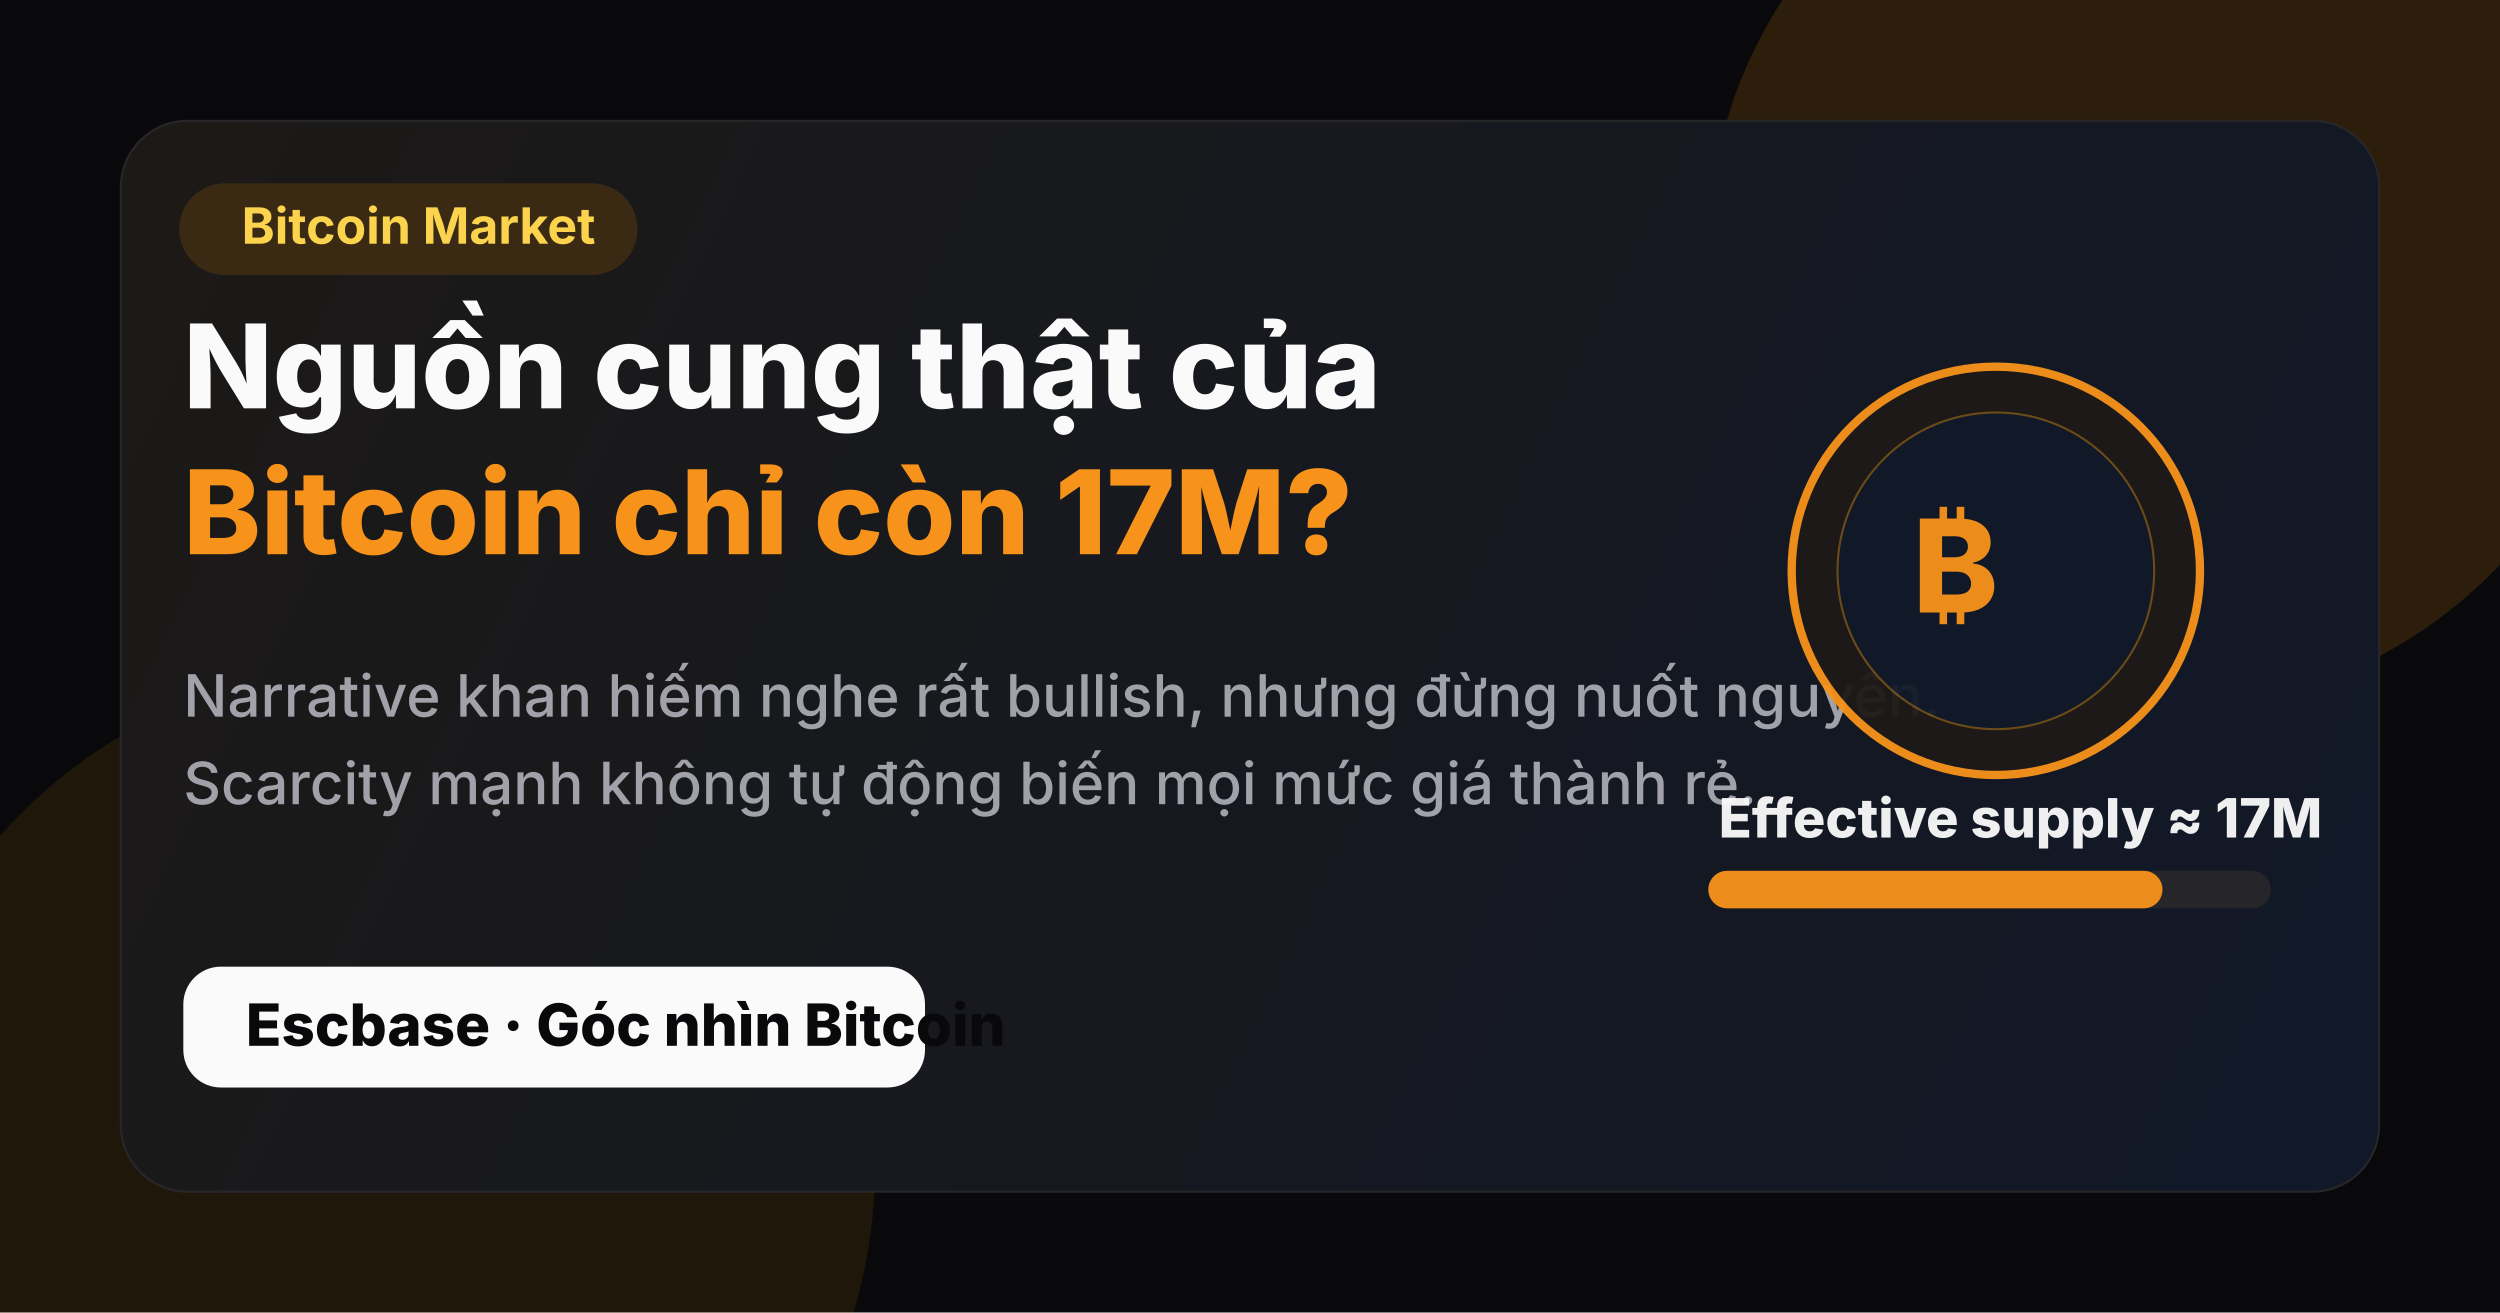
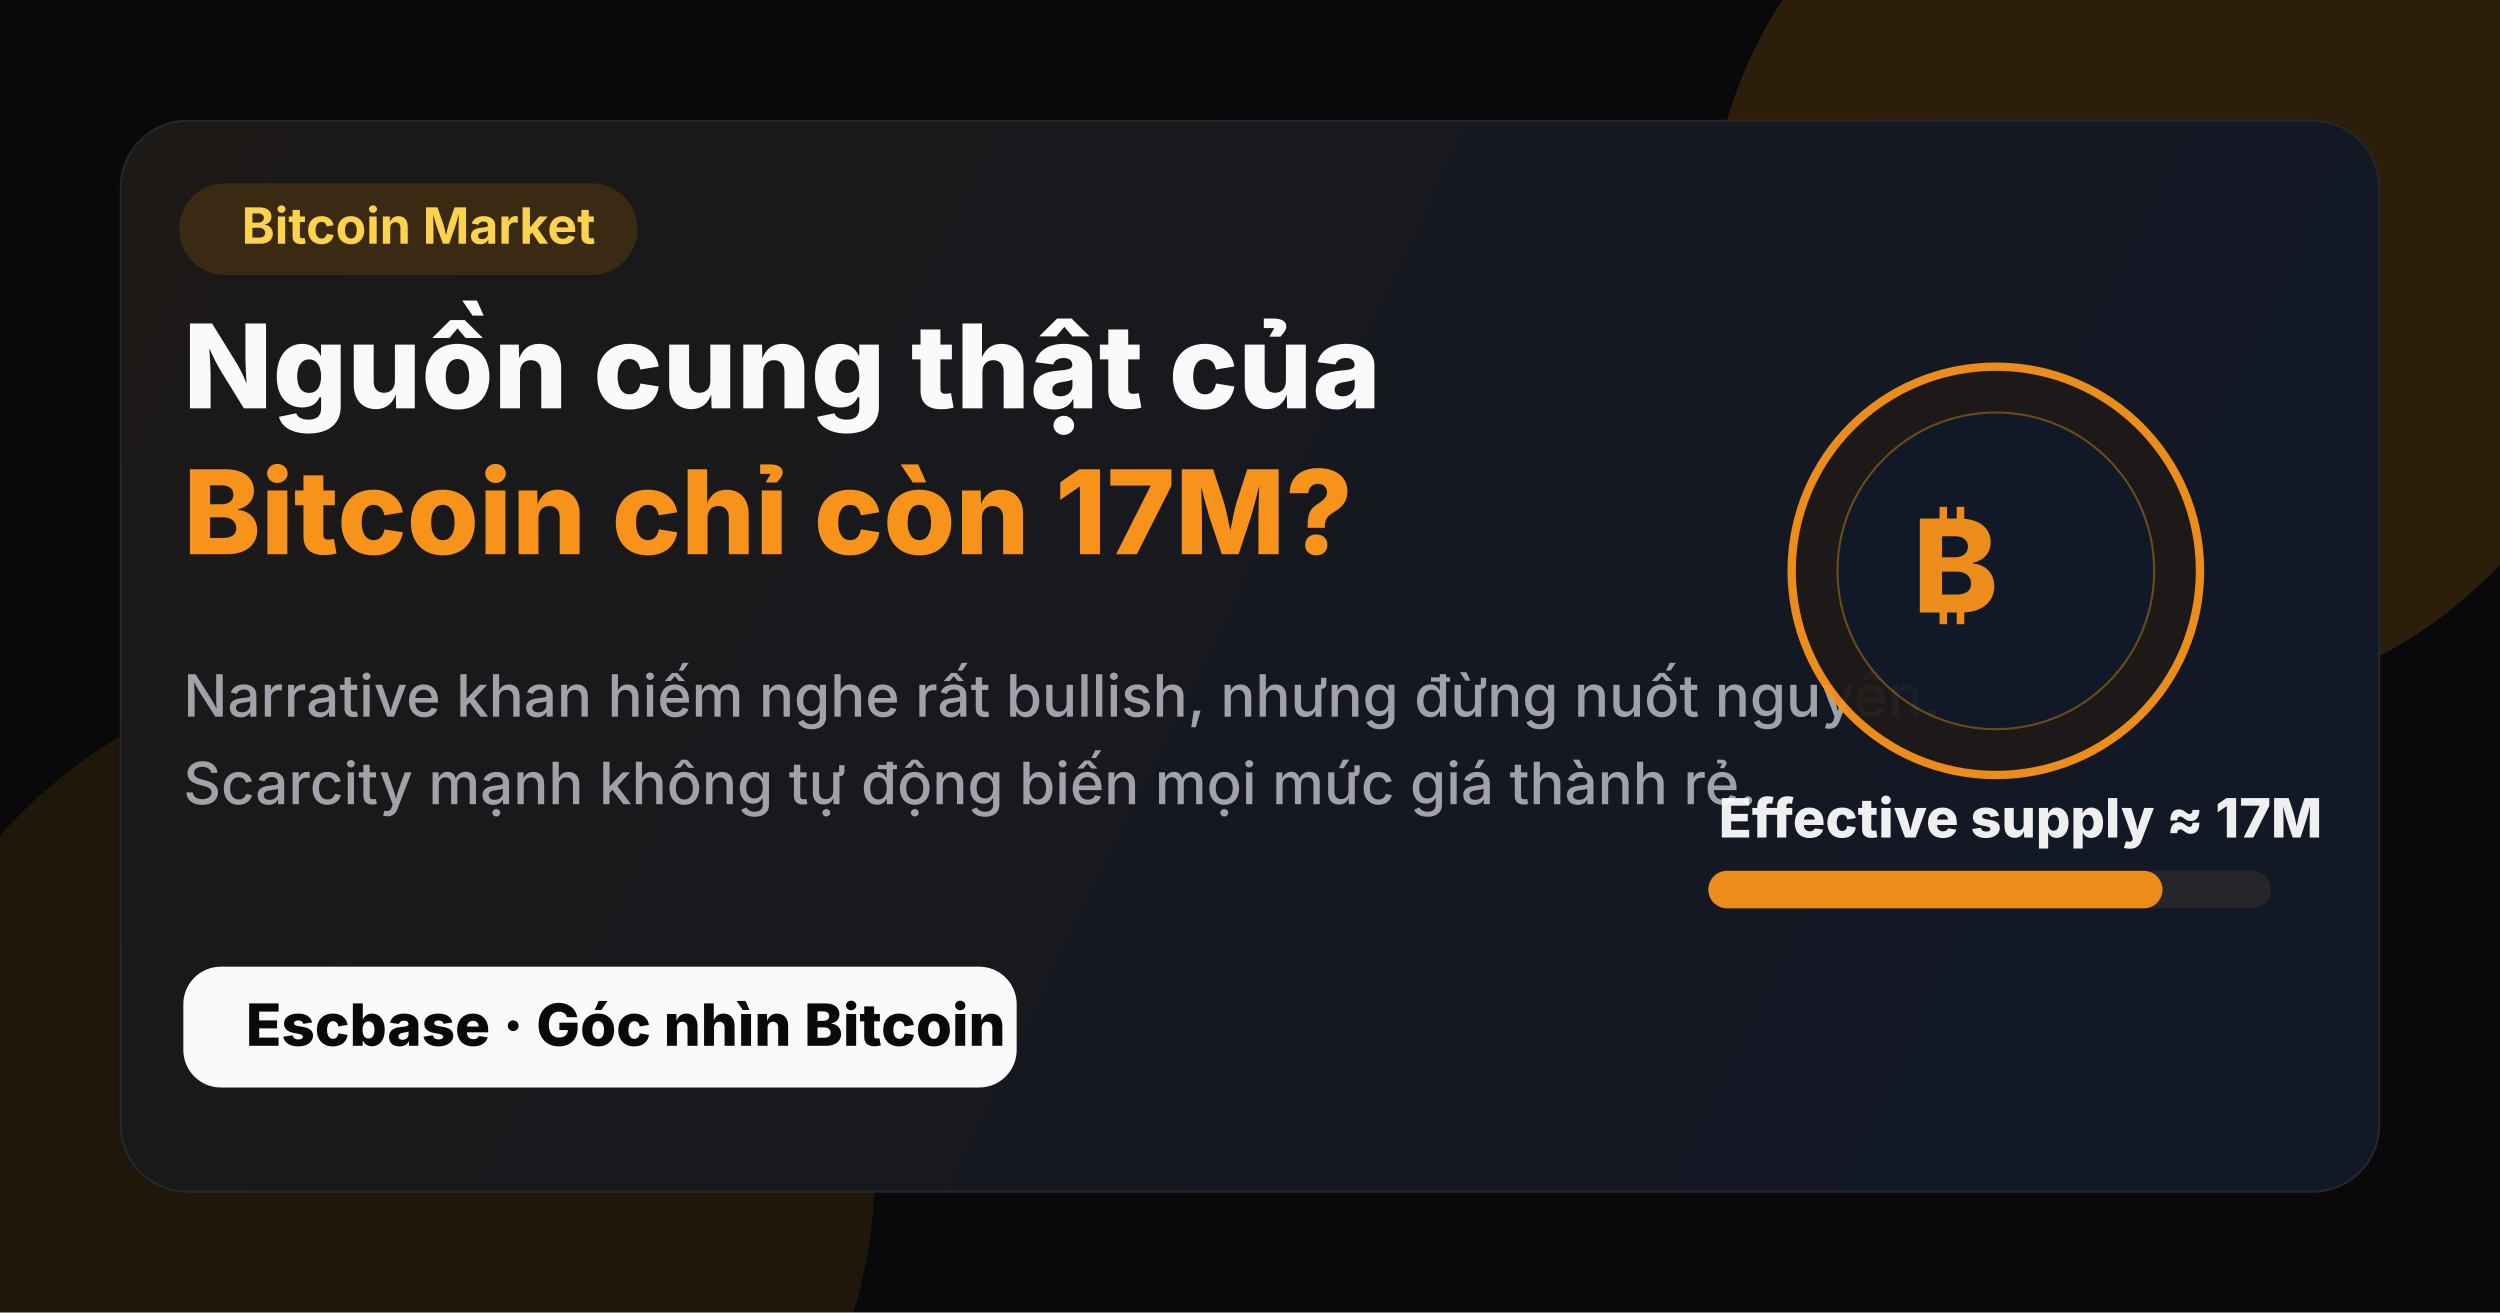
<svg xmlns="http://www.w3.org/2000/svg" width="1200" height="630" viewBox="0 0 1200 630" fill="none">
  <rect width="1200" height="630" fill="#09090B" />
  <circle cx="1040" cy="120" r="220" fill="#F7931A" fill-opacity="0.15" />
  <circle cx="180" cy="560" r="240" fill="#F59E0B" fill-opacity="0.1" />
  <rect x="58" y="58" width="1084" height="514" rx="32" fill="url(#g)" stroke="#27272A" />
  <rect x="86" y="88" width="220" height="44" rx="22" fill="#3B2A13" />
  <text x="116" y="117" fill="#FCD34D" font-size="24" font-family="Inter, Arial, sans-serif" font-weight="700">Bitcoin Market</text>
  <text x="88" y="196" fill="#FAFAFA" font-size="56" font-family="Inter, Arial, sans-serif" font-weight="800">Nguồn cung thật của</text>
  <text x="88" y="266" fill="#F7931A" font-size="56" font-family="Inter, Arial, sans-serif" font-weight="800">Bitcoin chỉ còn 17M?</text>
  <text x="88" y="344" fill="#A1A1AA" font-size="28" font-family="Inter, Arial, sans-serif" font-weight="500">Narrative khan hiếm nghe rất bullish, nhưng đừng nuốt nguyên.</text>
  <text x="88" y="386" fill="#A1A1AA" font-size="28" font-family="Inter, Arial, sans-serif" font-weight="500">Scarcity mạnh không tự động biến mọi mức giá thành rẻ.</text>
-   <rect x="88" y="464" width="356" height="58" rx="18" fill="#FAFAFA" />
+   <rect x="88" y="464" width="400" height="58" rx="18" fill="#FAFAFA" />
  <text x="118" y="502" fill="#09090B" font-size="28" font-family="Inter, Arial, sans-serif" font-weight="800">Escbase · Góc nhìn Bitcoin</text>
  <g opacity="0.95">
    <circle cx="958" cy="274" r="98" fill="#1C1917" stroke="#F7931A" stroke-width="4" />
    <circle cx="958" cy="274" r="76" fill="#111827" stroke="#F59E0B" stroke-opacity="0.4" />
    <text x="918" y="294" fill="#F7931A" font-size="62" font-family="Inter, Arial, sans-serif" font-weight="800">₿</text>
    <rect x="820" y="418" width="270" height="18" rx="9" fill="#27272A" />
    <rect x="820" y="418" width="218" height="18" rx="9" fill="#F7931A" />
    <text x="825" y="402" fill="#FAFAFA" font-size="26" font-family="Inter, Arial, sans-serif" font-weight="800">Effective supply ≈ 17M</text>
  </g>
  <defs>
    <linearGradient id="g" x1="80" y1="70" x2="1080" y2="560" gradientUnits="userSpaceOnUse">
      <stop stop-color="#1C1917" />
      <stop offset="1" stop-color="#111827" />
    </linearGradient>
  </defs>
</svg>
